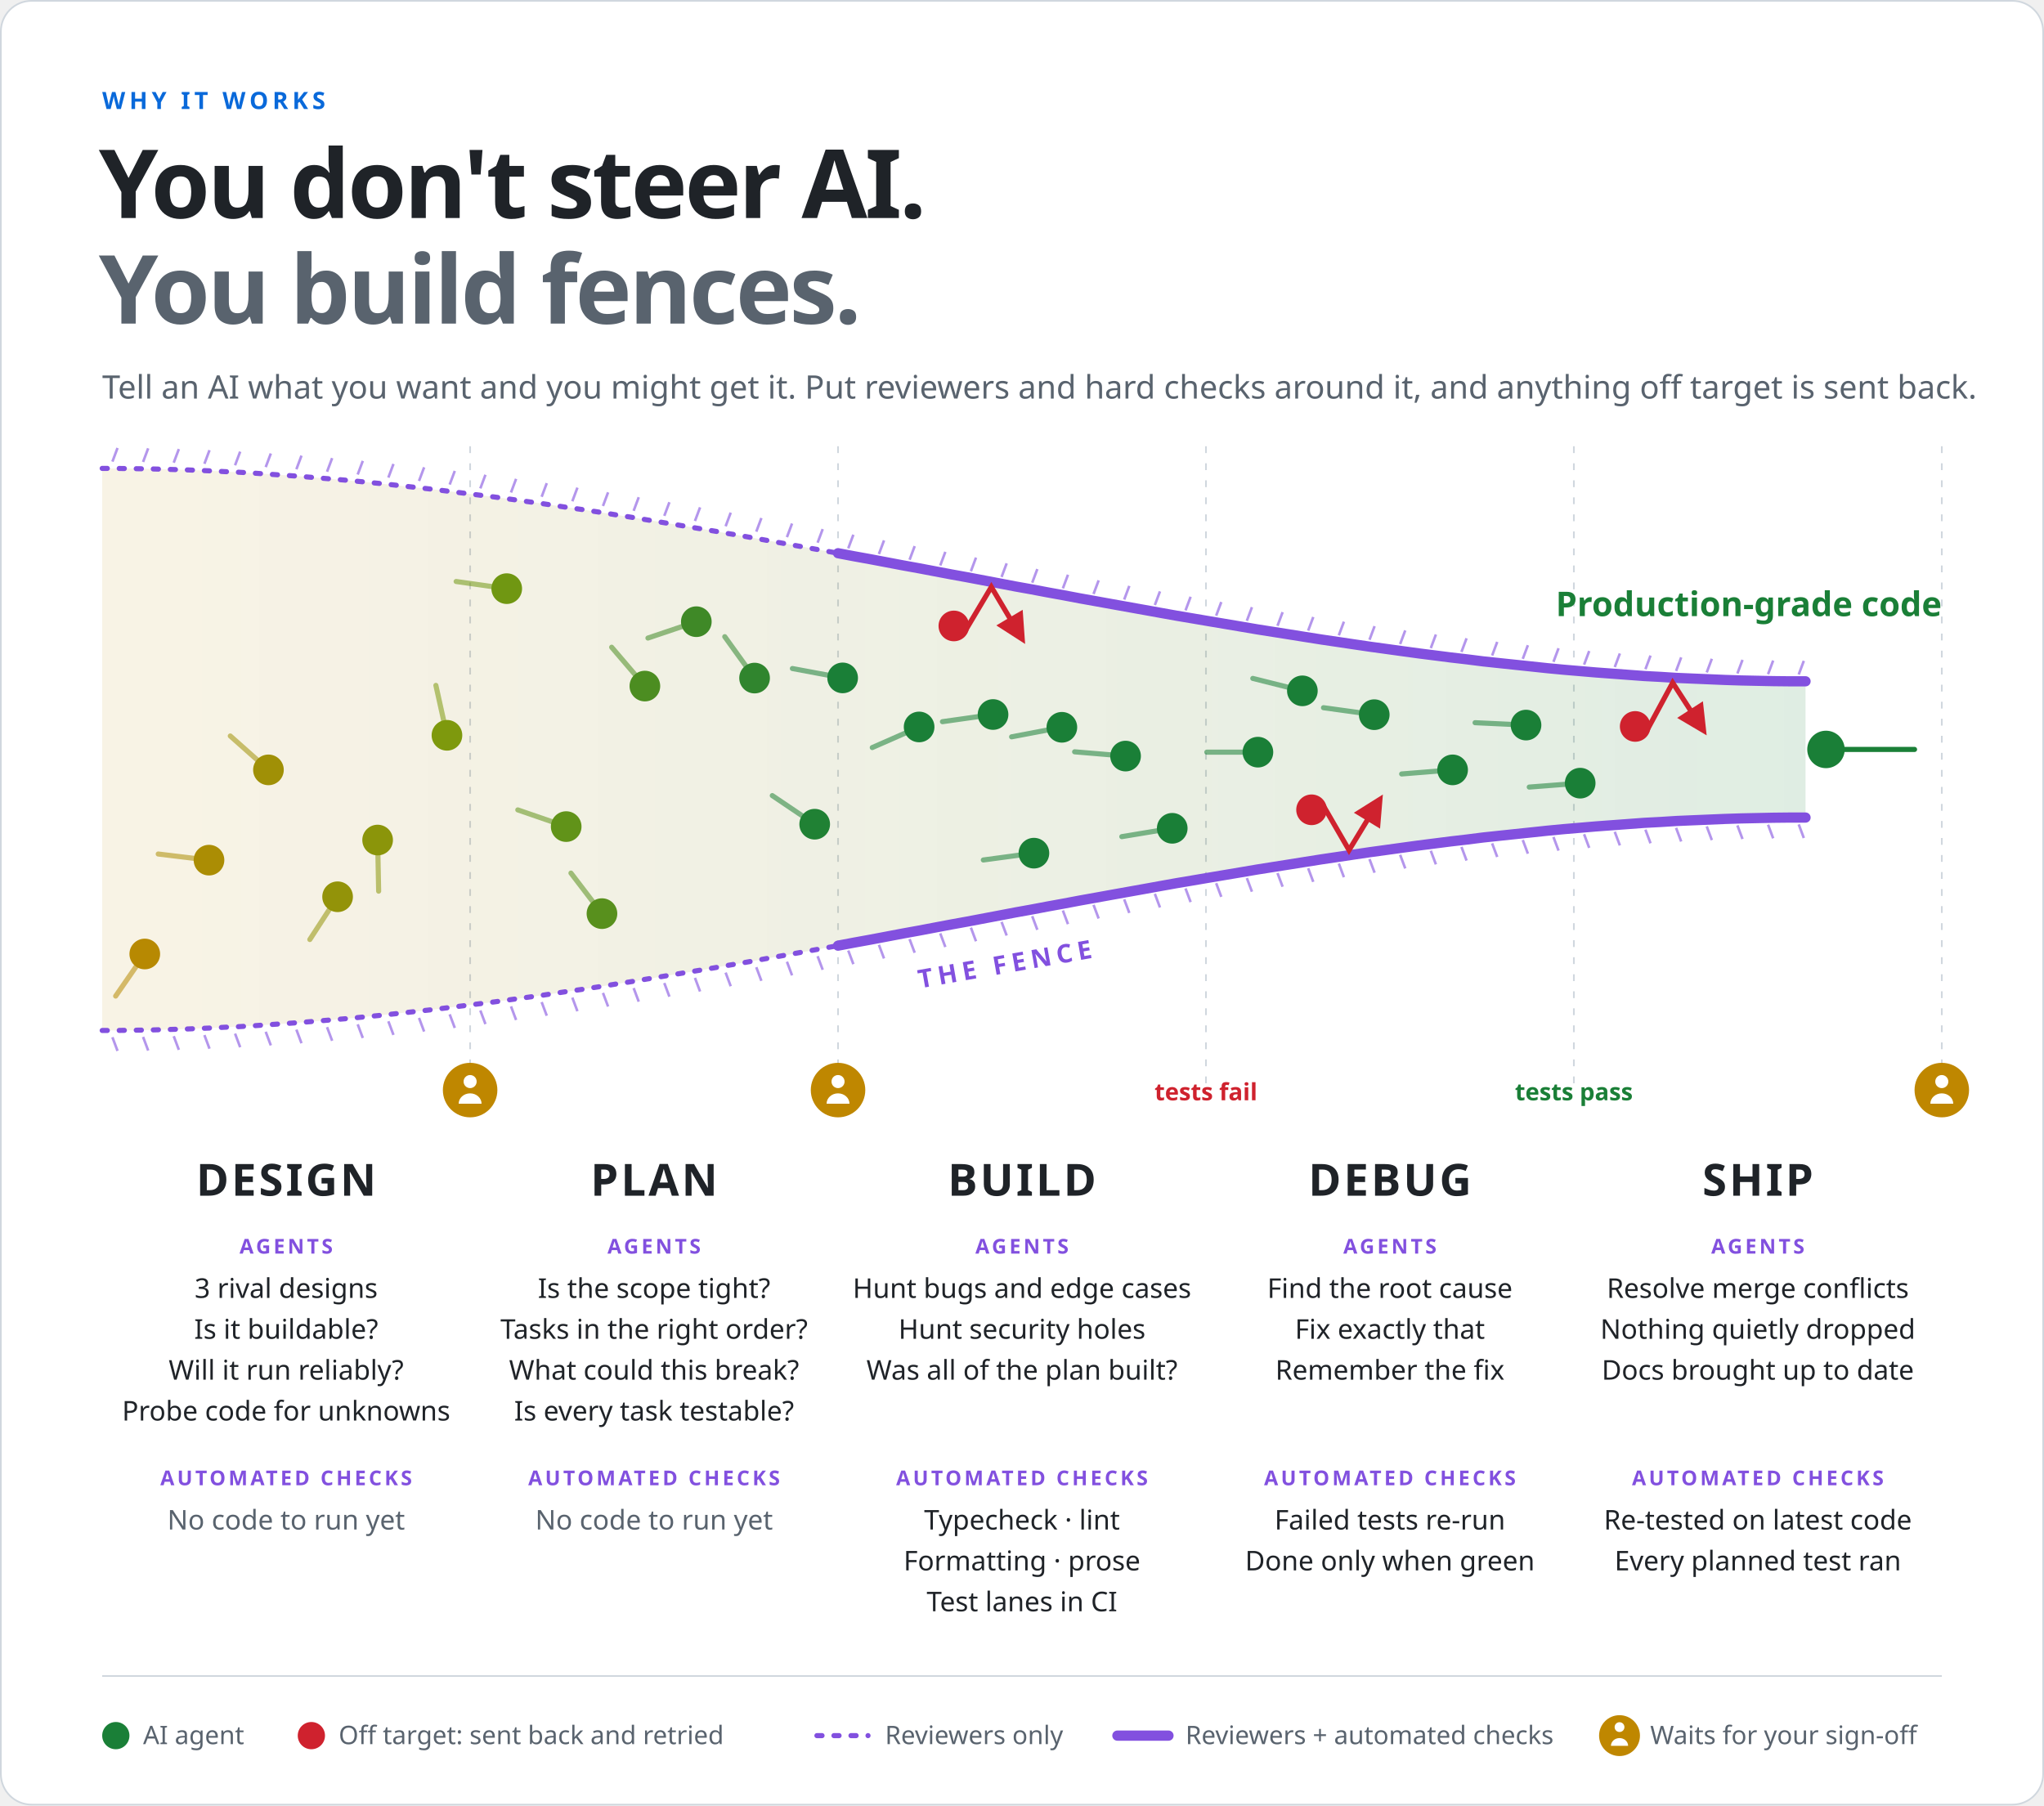
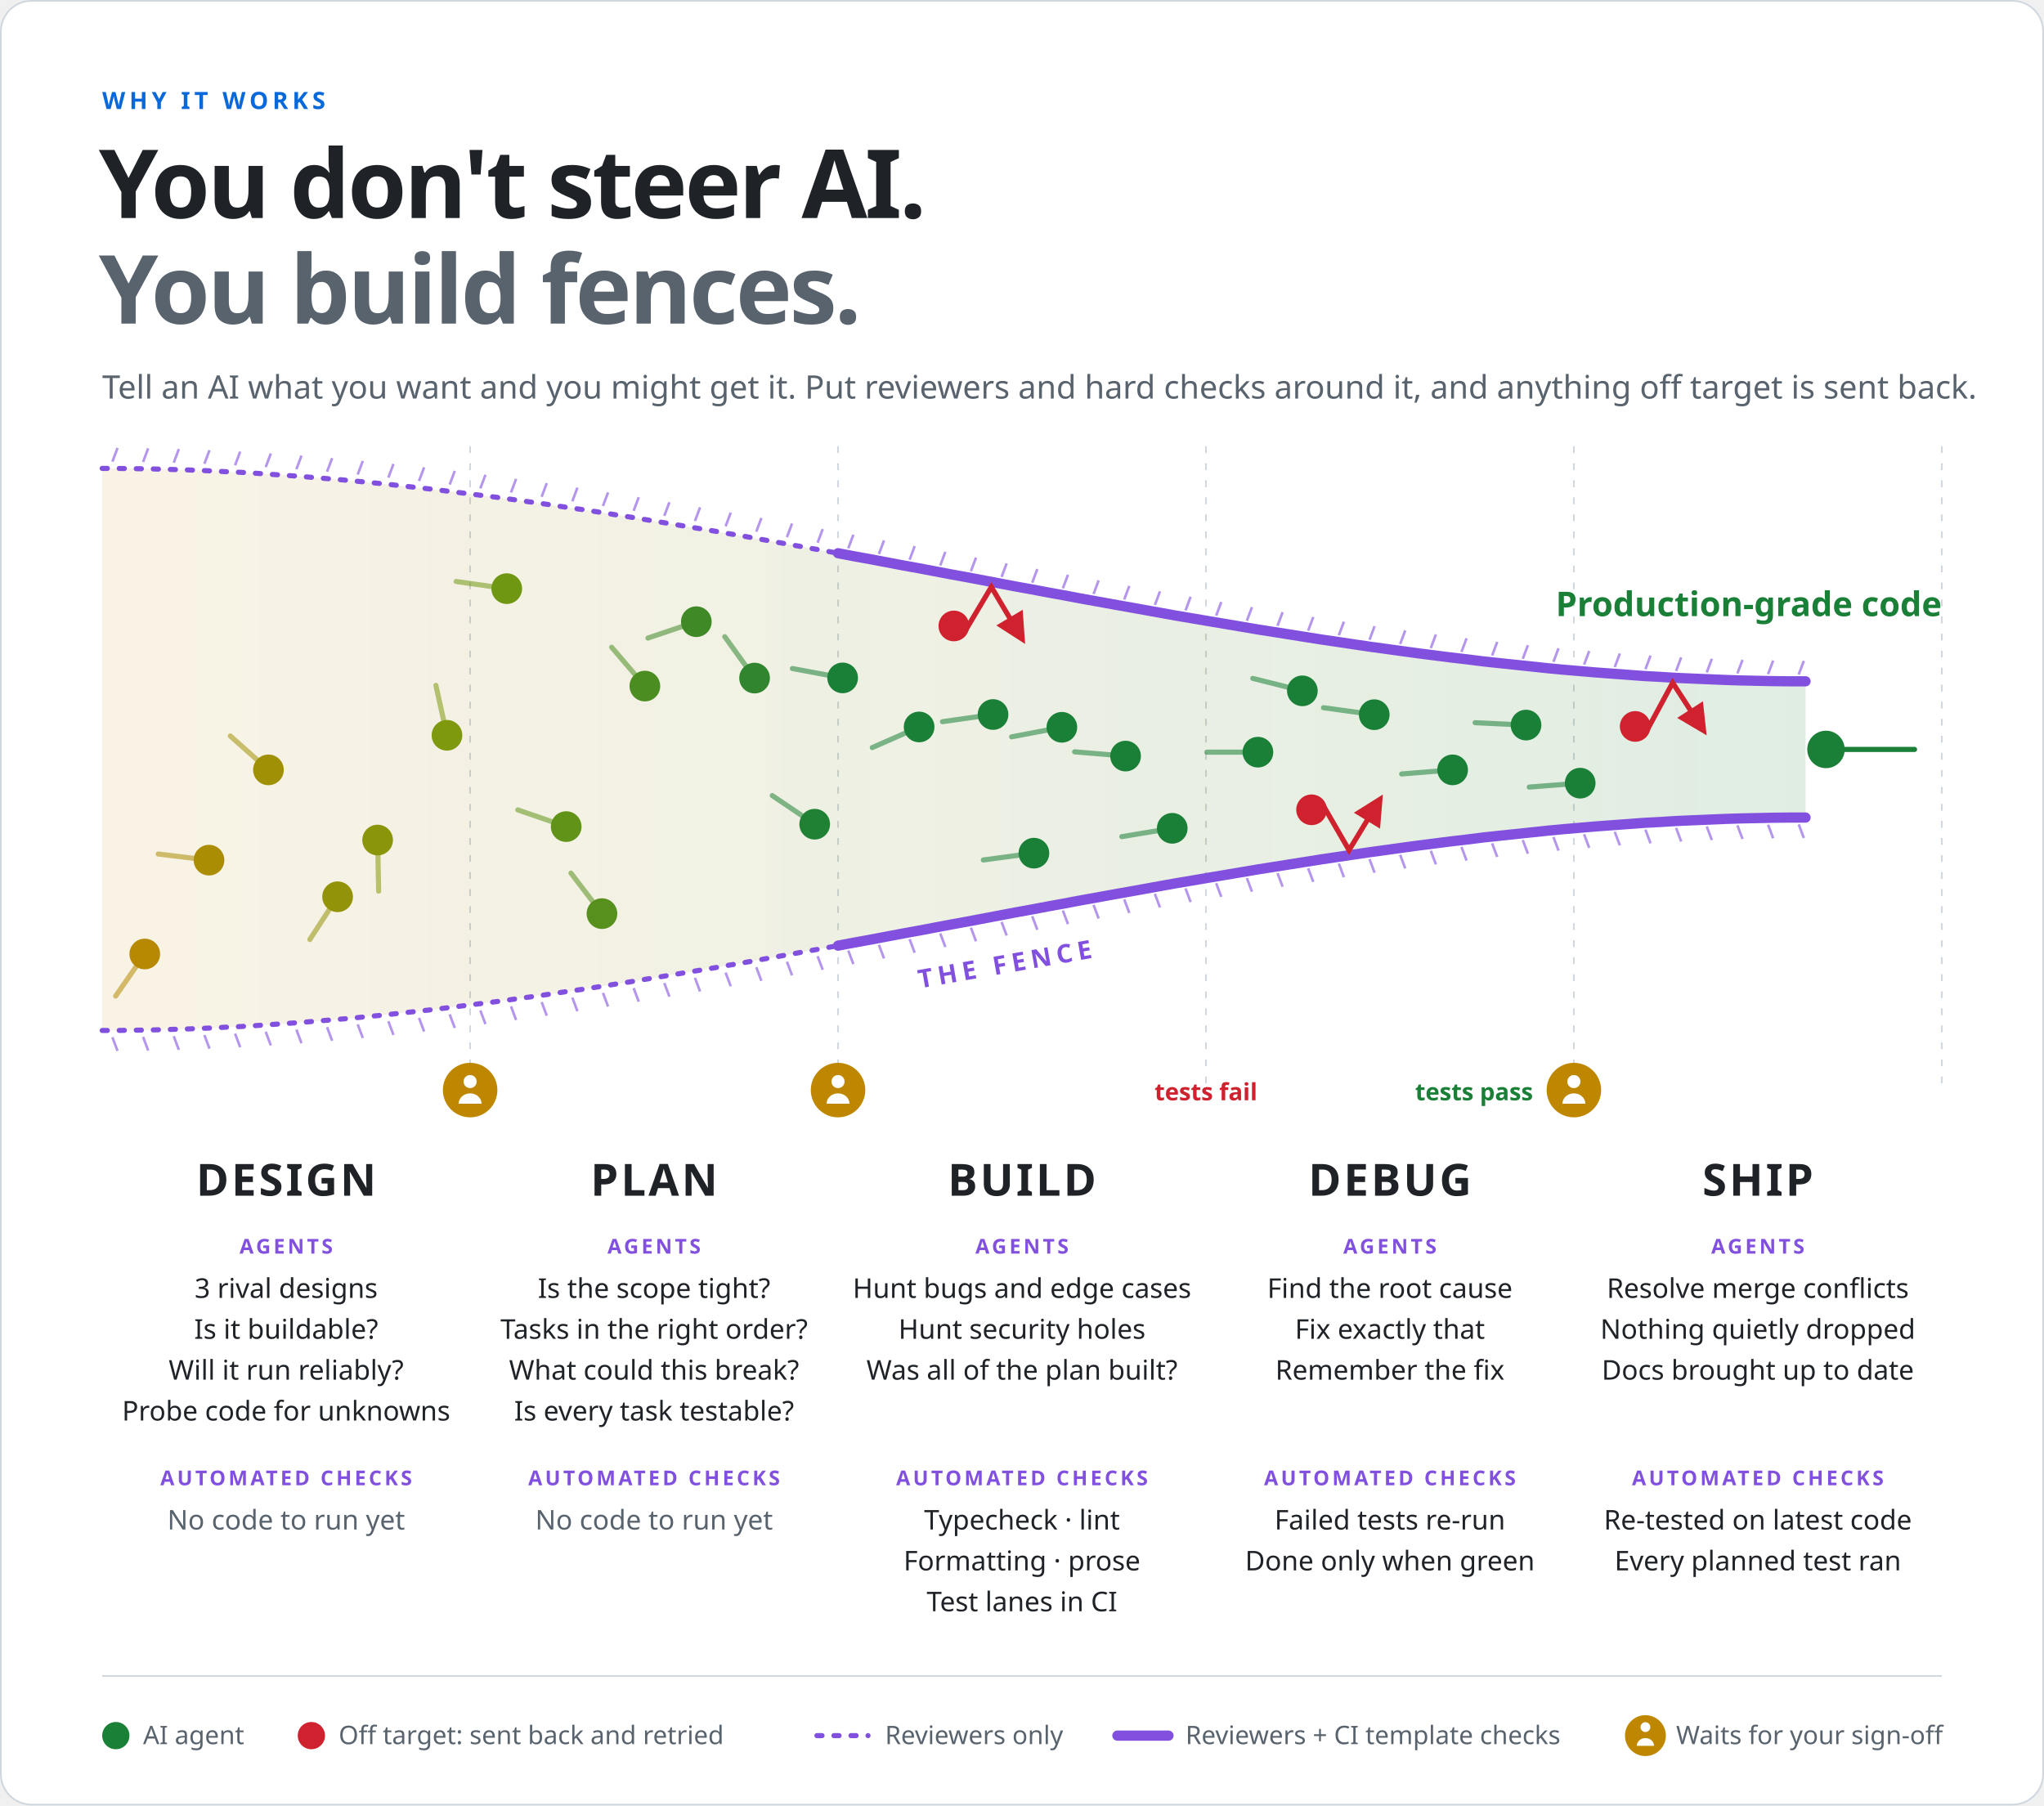
- <svg xmlns="http://www.w3.org/2000/svg" width="1200" height="1060" viewBox="0 0 1200 1060" role="img" aria-label="You don't steer AI, you build fences. AI agents start out scattered at design and are funnelled through plan, build, debug and ship into production-grade code. At design and plan, reviewer agents fence the work in; from build onwards, automated checks (typecheck, lint, formatting, prose, tests) join them. Work that goes off target is sent back and retried, a failed test goes to debug, which finds the root cause, fixes it and re-runs the tests until they pass, and bkit waits for your sign-off after design, after plan and before merge.">
+ <svg xmlns="http://www.w3.org/2000/svg" width="1200" height="1060" viewBox="0 0 1200 1060" role="img" aria-label="You don't steer AI, you build fences. AI agents start out scattered at design and are funnelled through plan, build, debug and ship into production-grade code. At design and plan, reviewer agents fence the work in; from build onwards, automated checks from the CI template (typecheck, lint, formatting, prose, tests) join them. Work that goes off target is sent back and retried, a failed test goes to debug, which finds the root cause, fixes it and re-runs the tests until they pass, and bkit waits for your sign-off after design, after plan and before merge.">
  <defs>
    <linearGradient id="fz" x1="0" x2="1" y1="0" y2="0">
      <stop offset="0" stop-color="#bf8700" stop-opacity="0.1" />
      <stop offset="1" stop-color="#1a7f37" stop-opacity="0.14" />
    </linearGradient>
    <marker id="fa" viewBox="0 0 10 10" refX="8" refY="5" markerWidth="6" markerHeight="6" orient="auto-start-reverse">
      <path d="M0,0 L10,5 L0,10 z" fill="#cf222e" />
    </marker>
  </defs>
  <rect x="0.5" y="0.5" width="1199" height="1059" rx="18" fill="#ffffff" stroke="#d0d7de" />
  <text x="60" y="64" font-family="-apple-system, BlinkMacSystemFont, 'Segoe UI', 'Noto Sans', Helvetica, Arial, sans-serif" font-size="14" font-weight="700" fill="#0969da" text-anchor="start" letter-spacing="2.4">WHY IT WORKS</text>
  <text x="58" y="128" font-family="-apple-system, BlinkMacSystemFont, 'Segoe UI', 'Noto Sans', Helvetica, Arial, sans-serif" font-size="56" font-weight="800" fill="#1f2328" text-anchor="start" letter-spacing="-1.5">You don't steer AI.</text>
  <text x="58" y="190" font-family="-apple-system, BlinkMacSystemFont, 'Segoe UI', 'Noto Sans', Helvetica, Arial, sans-serif" font-size="56" font-weight="800" fill="#59636e" text-anchor="start" letter-spacing="-1.5">You build fences.</text>
  <text x="60" y="234" font-family="-apple-system, BlinkMacSystemFont, 'Segoe UI', 'Noto Sans', Helvetica, Arial, sans-serif" font-size="19" font-weight="400" fill="#59636e" text-anchor="start">Tell an AI what you want and you might get it. Put reviewers and hard checks around it, and anything off target is sent back.</text>
  <line x1="276" y1="262" x2="276" y2="640" stroke="#d0d7de" stroke-dasharray="4 6" />
  <line x1="492" y1="262" x2="492" y2="640" stroke="#d0d7de" stroke-dasharray="4 6" />
  <line x1="708" y1="262" x2="708" y2="640" stroke="#d0d7de" stroke-dasharray="4 6" />
  <line x1="924" y1="262" x2="924" y2="640" stroke="#d0d7de" stroke-dasharray="4 6" />
  <line x1="1140" y1="262" x2="1140" y2="640" stroke="#d0d7de" stroke-dasharray="4 6" />
  <path d="M60.0,275.0 L76.7,275.1 L93.3,275.4 L110.0,275.9 L126.7,276.6 L143.3,277.5 L160.0,278.5 L176.7,279.7 L193.3,281.1 L210.0,282.6 L226.7,284.3 L243.3,286.1 L260.0,288.0 L276.7,290.1 L293.3,292.2 L310.0,294.5 L326.7,296.9 L343.3,299.4 L360.0,302.0 L376.7,304.7 L393.3,307.4 L410.0,310.2 L426.7,313.1 L443.3,316.0 L460.0,319.0 L476.7,322.0 L493.3,325.1 L510.0,328.2 L526.7,331.3 L543.3,334.4 L560.0,337.5 L576.7,340.6 L593.3,343.7 L610.0,346.8 L626.7,349.9 L643.3,353.0 L660.0,356.0 L676.7,359.0 L693.3,361.9 L710.0,364.8 L726.7,367.6 L743.3,370.3 L760.0,373.0 L776.7,375.6 L793.3,378.1 L810.0,380.5 L826.7,382.8 L843.3,384.9 L860.0,387.0 L876.7,388.9 L893.3,390.7 L910.0,392.4 L926.7,393.9 L943.3,395.3 L960.0,396.5 L976.7,397.5 L993.3,398.4 L1010.0,399.1 L1026.7,399.6 L1043.3,399.9 L1060.0,400.0 L1060,480 L1060.0,480.0 L1043.3,480.1 L1026.7,480.4 L1010.0,480.9 L993.3,481.6 L976.7,482.5 L960.0,483.5 L943.3,484.7 L926.7,486.1 L910.0,487.6 L893.3,489.3 L876.7,491.1 L860.0,493.0 L843.3,495.1 L826.7,497.2 L810.0,499.5 L793.3,501.9 L776.7,504.4 L760.0,507.0 L743.3,509.7 L726.7,512.4 L710.0,515.2 L693.3,518.1 L676.7,521.0 L660.0,524.0 L643.3,527.0 L626.7,530.1 L610.0,533.2 L593.3,536.3 L576.7,539.4 L560.0,542.5 L543.3,545.6 L526.7,548.7 L510.0,551.8 L493.3,554.9 L476.7,558.0 L460.0,561.0 L443.3,564.0 L426.7,566.9 L410.0,569.8 L393.3,572.6 L376.7,575.3 L360.0,578.0 L343.3,580.6 L326.7,583.1 L310.0,585.5 L293.3,587.8 L276.7,589.9 L260.0,592.0 L243.3,593.9 L226.7,595.7 L210.0,597.4 L193.3,598.9 L176.7,600.3 L160.0,601.5 L143.3,602.5 L126.7,603.4 L110.0,604.1 L93.3,604.6 L76.7,604.9 L60.0,605.0 Z" fill="url(#fz)" />
  <path d="M60.0,275.0 L67.2,275.0 L74.4,275.1 L81.6,275.2 L88.8,275.3 L96.0,275.5 L103.2,275.7 L110.4,275.9 L117.6,276.2 L124.8,276.5 L132.0,276.9 L139.2,277.2 L146.4,277.6 L153.6,278.1 L160.8,278.6 L168.0,279.1 L175.2,279.6 L182.4,280.2 L189.6,280.8 L196.8,281.4 L204.0,282.0 L211.2,282.7 L218.4,283.4 L225.6,284.1 L232.8,284.9 L240.0,285.7 L247.2,286.5 L254.4,287.3 L261.6,288.2 L268.8,289.1 L276.0,290.0 L283.2,290.9 L290.4,291.8 L297.6,292.8 L304.8,293.8 L312.0,294.8 L319.2,295.8 L326.4,296.9 L333.6,298.0 L340.8,299.0 L348.0,300.1 L355.2,301.2 L362.4,302.4 L369.6,303.5 L376.8,304.7 L384.0,305.9 L391.2,307.1 L398.4,308.3 L405.6,309.5 L412.8,310.7 L420.0,311.9 L427.2,313.2 L434.4,314.4 L441.6,315.7 L448.8,317.0 L456.0,318.3 L463.2,319.6 L470.4,320.9 L477.6,322.2 L484.8,323.5 L492.0,324.8" fill="none" stroke="#8250df" stroke-width="3" stroke-dasharray="3 7" stroke-linecap="round" />
  <path d="M492.0,324.8 L501.5,326.6 L510.9,328.3 L520.4,330.1 L529.9,331.9 L539.3,333.6 L548.8,335.4 L558.3,337.2 L567.7,338.9 L577.2,340.7 L586.7,342.5 L596.1,344.3 L605.6,346.0 L615.1,347.8 L624.5,349.5 L634.0,351.3 L643.5,353.0 L652.9,354.7 L662.4,356.4 L671.9,358.1 L681.3,359.8 L690.8,361.5 L700.3,363.1 L709.7,364.7 L719.2,366.3 L728.7,367.9 L738.1,369.5 L747.6,371.0 L757.1,372.5 L766.5,374.0 L776.0,375.5 L785.5,376.9 L794.9,378.3 L804.4,379.7 L813.9,381.0 L823.3,382.3 L832.8,383.6 L842.3,384.8 L851.7,386.0 L861.2,387.1 L870.7,388.3 L880.1,389.3 L889.6,390.3 L899.1,391.3 L908.5,392.3 L918.0,393.2 L927.5,394.0 L936.9,394.8 L946.4,395.5 L955.9,396.2 L965.3,396.9 L974.8,397.4 L984.3,398.0 L993.7,398.4 L1003.2,398.8 L1012.7,399.2 L1022.1,399.5 L1031.6,399.7 L1041.1,399.9 L1050.5,400.0 L1060.0,400.0" fill="none" stroke="#8250df" stroke-width="6" stroke-linecap="round" />
  <line x1="66" y1="271.013" x2="69" y2="263.013" stroke="#8250df" stroke-width="1.5" opacity="0.6" />
  <line x1="84" y1="271.213" x2="87" y2="263.213" stroke="#8250df" stroke-width="1.5" opacity="0.6" />
  <line x1="102" y1="271.643" x2="105" y2="263.643" stroke="#8250df" stroke-width="1.5" opacity="0.6" />
  <line x1="120" y1="272.296" x2="123" y2="264.296" stroke="#8250df" stroke-width="1.5" opacity="0.6" />
  <line x1="138" y1="273.163" x2="141" y2="265.163" stroke="#8250df" stroke-width="1.5" opacity="0.6" />
  <line x1="156" y1="274.235" x2="159" y2="266.235" stroke="#8250df" stroke-width="1.5" opacity="0.6" />
  <line x1="174" y1="275.503" x2="177" y2="267.503" stroke="#8250df" stroke-width="1.5" opacity="0.6" />
  <line x1="192" y1="276.959" x2="195" y2="268.959" stroke="#8250df" stroke-width="1.5" opacity="0.6" />
  <line x1="210" y1="278.594" x2="213" y2="270.594" stroke="#8250df" stroke-width="1.5" opacity="0.6" />
  <line x1="228" y1="280.399" x2="231" y2="272.399" stroke="#8250df" stroke-width="1.5" opacity="0.6" />
  <line x1="246" y1="282.365" x2="249" y2="274.365" stroke="#8250df" stroke-width="1.5" opacity="0.6" />
  <line x1="264" y1="284.484" x2="267" y2="276.484" stroke="#8250df" stroke-width="1.5" opacity="0.6" />
  <line x1="282" y1="286.746" x2="285" y2="278.746" stroke="#8250df" stroke-width="1.5" opacity="0.6" />
  <line x1="300" y1="289.144" x2="303" y2="281.144" stroke="#8250df" stroke-width="1.5" opacity="0.6" />
  <line x1="318" y1="291.668" x2="321" y2="283.668" stroke="#8250df" stroke-width="1.5" opacity="0.6" />
  <line x1="336" y1="294.31" x2="339" y2="286.31" stroke="#8250df" stroke-width="1.5" opacity="0.6" />
  <line x1="354" y1="297.06" x2="357" y2="289.06" stroke="#8250df" stroke-width="1.5" opacity="0.6" />
  <line x1="372" y1="299.911" x2="375" y2="291.911" stroke="#8250df" stroke-width="1.5" opacity="0.6" />
  <line x1="390" y1="302.853" x2="393" y2="294.853" stroke="#8250df" stroke-width="1.5" opacity="0.6" />
  <line x1="408" y1="305.878" x2="411" y2="297.878" stroke="#8250df" stroke-width="1.5" opacity="0.6" />
  <line x1="426" y1="308.977" x2="429" y2="300.977" stroke="#8250df" stroke-width="1.5" opacity="0.6" />
  <line x1="444" y1="312.14" x2="447" y2="304.14" stroke="#8250df" stroke-width="1.5" opacity="0.6" />
  <line x1="462" y1="315.36" x2="465" y2="307.36" stroke="#8250df" stroke-width="1.5" opacity="0.6" />
  <line x1="480" y1="318.628" x2="483" y2="310.628" stroke="#8250df" stroke-width="1.5" opacity="0.6" />
  <line x1="498" y1="321.935" x2="501" y2="313.935" stroke="#8250df" stroke-width="1.5" opacity="0.6" />
  <line x1="516" y1="325.271" x2="519" y2="317.271" stroke="#8250df" stroke-width="1.5" opacity="0.6" />
  <line x1="534" y1="328.629" x2="537" y2="320.629" stroke="#8250df" stroke-width="1.5" opacity="0.6" />
  <line x1="552" y1="332" x2="555" y2="324" stroke="#8250df" stroke-width="1.5" opacity="0.6" />
  <line x1="570" y1="335.375" x2="573" y2="327.375" stroke="#8250df" stroke-width="1.5" opacity="0.6" />
  <line x1="588" y1="338.745" x2="591" y2="330.745" stroke="#8250df" stroke-width="1.5" opacity="0.6" />
  <line x1="606" y1="342.101" x2="609" y2="334.101" stroke="#8250df" stroke-width="1.5" opacity="0.6" />
  <line x1="624" y1="345.434" x2="627" y2="337.434" stroke="#8250df" stroke-width="1.5" opacity="0.6" />
  <line x1="642" y1="348.737" x2="645" y2="340.737" stroke="#8250df" stroke-width="1.5" opacity="0.6" />
  <line x1="660" y1="352" x2="663" y2="344" stroke="#8250df" stroke-width="1.5" opacity="0.6" />
  <line x1="678" y1="355.214" x2="681" y2="347.214" stroke="#8250df" stroke-width="1.5" opacity="0.6" />
  <line x1="696" y1="358.371" x2="699" y2="350.371" stroke="#8250df" stroke-width="1.5" opacity="0.6" />
  <line x1="714" y1="361.462" x2="717" y2="353.462" stroke="#8250df" stroke-width="1.5" opacity="0.6" />
  <line x1="732" y1="364.478" x2="735" y2="356.478" stroke="#8250df" stroke-width="1.5" opacity="0.6" />
  <line x1="750" y1="367.41" x2="753" y2="359.41" stroke="#8250df" stroke-width="1.5" opacity="0.6" />
  <line x1="768" y1="370.25" x2="771" y2="362.25" stroke="#8250df" stroke-width="1.5" opacity="0.6" />
  <line x1="786" y1="372.989" x2="789" y2="364.989" stroke="#8250df" stroke-width="1.5" opacity="0.6" />
  <line x1="804" y1="375.618" x2="807" y2="367.618" stroke="#8250df" stroke-width="1.5" opacity="0.6" />
  <line x1="822" y1="378.129" x2="825" y2="370.129" stroke="#8250df" stroke-width="1.5" opacity="0.6" />
  <line x1="840" y1="380.512" x2="843" y2="372.512" stroke="#8250df" stroke-width="1.5" opacity="0.6" />
  <line x1="858" y1="382.759" x2="861" y2="374.759" stroke="#8250df" stroke-width="1.5" opacity="0.6" />
  <line x1="876" y1="384.861" x2="879" y2="376.861" stroke="#8250df" stroke-width="1.5" opacity="0.6" />
  <line x1="894" y1="386.81" x2="897" y2="378.81" stroke="#8250df" stroke-width="1.5" opacity="0.6" />
  <line x1="912" y1="388.596" x2="915" y2="380.596" stroke="#8250df" stroke-width="1.5" opacity="0.6" />
  <line x1="930" y1="390.212" x2="933" y2="382.212" stroke="#8250df" stroke-width="1.5" opacity="0.6" />
  <line x1="948" y1="391.647" x2="951" y2="383.647" stroke="#8250df" stroke-width="1.5" opacity="0.6" />
  <line x1="966" y1="392.894" x2="969" y2="384.894" stroke="#8250df" stroke-width="1.5" opacity="0.6" />
  <line x1="984" y1="393.944" x2="987" y2="385.944" stroke="#8250df" stroke-width="1.5" opacity="0.6" />
  <line x1="1002" y1="394.787" x2="1005" y2="386.787" stroke="#8250df" stroke-width="1.5" opacity="0.6" />
  <line x1="1020" y1="395.416" x2="1023" y2="387.416" stroke="#8250df" stroke-width="1.5" opacity="0.6" />
  <line x1="1038" y1="395.821" x2="1041" y2="387.821" stroke="#8250df" stroke-width="1.5" opacity="0.6" />
  <line x1="1056" y1="395.994" x2="1059" y2="387.994" stroke="#8250df" stroke-width="1.5" opacity="0.6" />
  <path d="M60.0,605.0 L67.2,605.0 L74.4,604.9 L81.6,604.8 L88.8,604.7 L96.0,604.5 L103.2,604.3 L110.4,604.1 L117.6,603.8 L124.8,603.5 L132.0,603.1 L139.2,602.8 L146.4,602.4 L153.6,601.9 L160.8,601.4 L168.0,600.9 L175.2,600.4 L182.4,599.8 L189.6,599.2 L196.8,598.6 L204.0,598.0 L211.2,597.3 L218.4,596.6 L225.6,595.9 L232.8,595.1 L240.0,594.3 L247.2,593.5 L254.4,592.7 L261.6,591.8 L268.8,590.9 L276.0,590.0 L283.2,589.1 L290.4,588.2 L297.6,587.2 L304.8,586.2 L312.0,585.2 L319.2,584.2 L326.4,583.1 L333.6,582.0 L340.8,581.0 L348.0,579.9 L355.2,578.8 L362.4,577.6 L369.6,576.5 L376.8,575.3 L384.0,574.1 L391.2,572.9 L398.4,571.7 L405.6,570.5 L412.8,569.3 L420.0,568.1 L427.2,566.8 L434.4,565.6 L441.6,564.3 L448.8,563.0 L456.0,561.7 L463.2,560.4 L470.4,559.1 L477.6,557.8 L484.8,556.5 L492.0,555.2" fill="none" stroke="#8250df" stroke-width="3" stroke-dasharray="3 7" stroke-linecap="round" />
  <path d="M492.0,555.2 L501.5,553.4 L510.9,551.7 L520.4,549.9 L529.9,548.1 L539.3,546.4 L548.8,544.6 L558.3,542.8 L567.7,541.1 L577.2,539.3 L586.7,537.5 L596.1,535.7 L605.6,534.0 L615.1,532.2 L624.5,530.5 L634.0,528.7 L643.5,527.0 L652.9,525.3 L662.4,523.6 L671.9,521.9 L681.3,520.2 L690.8,518.5 L700.3,516.9 L709.7,515.3 L719.2,513.7 L728.7,512.1 L738.1,510.5 L747.6,509.0 L757.1,507.5 L766.5,506.0 L776.0,504.5 L785.5,503.1 L794.9,501.7 L804.4,500.3 L813.9,499.0 L823.3,497.7 L832.8,496.4 L842.3,495.2 L851.7,494.0 L861.2,492.9 L870.7,491.7 L880.1,490.7 L889.6,489.7 L899.1,488.7 L908.5,487.7 L918.0,486.8 L927.5,486.0 L936.9,485.2 L946.4,484.5 L955.9,483.8 L965.3,483.1 L974.8,482.6 L984.3,482.0 L993.7,481.6 L1003.2,481.2 L1012.7,480.8 L1022.1,480.5 L1031.6,480.3 L1041.1,480.1 L1050.5,480.0 L1060.0,480.0" fill="none" stroke="#8250df" stroke-width="6" stroke-linecap="round" />
  <line x1="66" y1="608.987" x2="69" y2="616.987" stroke="#8250df" stroke-width="1.5" opacity="0.6" />
  <line x1="84" y1="608.787" x2="87" y2="616.787" stroke="#8250df" stroke-width="1.5" opacity="0.6" />
  <line x1="102" y1="608.357" x2="105" y2="616.357" stroke="#8250df" stroke-width="1.5" opacity="0.6" />
  <line x1="120" y1="607.704" x2="123" y2="615.704" stroke="#8250df" stroke-width="1.5" opacity="0.6" />
  <line x1="138" y1="606.837" x2="141" y2="614.837" stroke="#8250df" stroke-width="1.5" opacity="0.6" />
  <line x1="156" y1="605.765" x2="159" y2="613.765" stroke="#8250df" stroke-width="1.5" opacity="0.6" />
  <line x1="174" y1="604.497" x2="177" y2="612.497" stroke="#8250df" stroke-width="1.5" opacity="0.6" />
  <line x1="192" y1="603.041" x2="195" y2="611.041" stroke="#8250df" stroke-width="1.5" opacity="0.6" />
  <line x1="210" y1="601.406" x2="213" y2="609.406" stroke="#8250df" stroke-width="1.5" opacity="0.6" />
  <line x1="228" y1="599.601" x2="231" y2="607.601" stroke="#8250df" stroke-width="1.5" opacity="0.6" />
  <line x1="246" y1="597.635" x2="249" y2="605.635" stroke="#8250df" stroke-width="1.5" opacity="0.6" />
  <line x1="264" y1="595.516" x2="267" y2="603.516" stroke="#8250df" stroke-width="1.5" opacity="0.6" />
  <line x1="282" y1="593.254" x2="285" y2="601.254" stroke="#8250df" stroke-width="1.5" opacity="0.6" />
  <line x1="300" y1="590.856" x2="303" y2="598.856" stroke="#8250df" stroke-width="1.5" opacity="0.6" />
  <line x1="318" y1="588.332" x2="321" y2="596.332" stroke="#8250df" stroke-width="1.5" opacity="0.6" />
  <line x1="336" y1="585.69" x2="339" y2="593.69" stroke="#8250df" stroke-width="1.5" opacity="0.6" />
  <line x1="354" y1="582.94" x2="357" y2="590.94" stroke="#8250df" stroke-width="1.5" opacity="0.6" />
  <line x1="372" y1="580.089" x2="375" y2="588.089" stroke="#8250df" stroke-width="1.5" opacity="0.6" />
  <line x1="390" y1="577.147" x2="393" y2="585.147" stroke="#8250df" stroke-width="1.5" opacity="0.6" />
  <line x1="408" y1="574.122" x2="411" y2="582.122" stroke="#8250df" stroke-width="1.5" opacity="0.6" />
  <line x1="426" y1="571.023" x2="429" y2="579.023" stroke="#8250df" stroke-width="1.5" opacity="0.6" />
  <line x1="444" y1="567.86" x2="447" y2="575.86" stroke="#8250df" stroke-width="1.5" opacity="0.6" />
  <line x1="462" y1="564.64" x2="465" y2="572.64" stroke="#8250df" stroke-width="1.5" opacity="0.6" />
  <line x1="480" y1="561.372" x2="483" y2="569.372" stroke="#8250df" stroke-width="1.5" opacity="0.6" />
  <line x1="498" y1="558.065" x2="501" y2="566.065" stroke="#8250df" stroke-width="1.5" opacity="0.6" />
  <line x1="516" y1="554.729" x2="519" y2="562.729" stroke="#8250df" stroke-width="1.5" opacity="0.6" />
  <line x1="534" y1="551.371" x2="537" y2="559.371" stroke="#8250df" stroke-width="1.5" opacity="0.6" />
  <line x1="552" y1="548" x2="555" y2="556" stroke="#8250df" stroke-width="1.5" opacity="0.6" />
  <line x1="570" y1="544.625" x2="573" y2="552.625" stroke="#8250df" stroke-width="1.5" opacity="0.6" />
  <line x1="588" y1="541.255" x2="591" y2="549.255" stroke="#8250df" stroke-width="1.5" opacity="0.6" />
  <line x1="606" y1="537.899" x2="609" y2="545.899" stroke="#8250df" stroke-width="1.5" opacity="0.6" />
  <line x1="624" y1="534.566" x2="627" y2="542.566" stroke="#8250df" stroke-width="1.5" opacity="0.6" />
  <line x1="642" y1="531.263" x2="645" y2="539.263" stroke="#8250df" stroke-width="1.5" opacity="0.6" />
  <line x1="660" y1="528" x2="663" y2="536" stroke="#8250df" stroke-width="1.5" opacity="0.6" />
  <line x1="678" y1="524.786" x2="681" y2="532.786" stroke="#8250df" stroke-width="1.5" opacity="0.6" />
  <line x1="696" y1="521.629" x2="699" y2="529.629" stroke="#8250df" stroke-width="1.5" opacity="0.6" />
  <line x1="714" y1="518.538" x2="717" y2="526.538" stroke="#8250df" stroke-width="1.5" opacity="0.6" />
  <line x1="732" y1="515.522" x2="735" y2="523.522" stroke="#8250df" stroke-width="1.5" opacity="0.6" />
  <line x1="750" y1="512.59" x2="753" y2="520.59" stroke="#8250df" stroke-width="1.5" opacity="0.6" />
  <line x1="768" y1="509.75" x2="771" y2="517.75" stroke="#8250df" stroke-width="1.5" opacity="0.6" />
  <line x1="786" y1="507.011" x2="789" y2="515.011" stroke="#8250df" stroke-width="1.5" opacity="0.6" />
  <line x1="804" y1="504.382" x2="807" y2="512.382" stroke="#8250df" stroke-width="1.5" opacity="0.6" />
  <line x1="822" y1="501.871" x2="825" y2="509.871" stroke="#8250df" stroke-width="1.5" opacity="0.6" />
  <line x1="840" y1="499.488" x2="843" y2="507.488" stroke="#8250df" stroke-width="1.5" opacity="0.6" />
  <line x1="858" y1="497.241" x2="861" y2="505.241" stroke="#8250df" stroke-width="1.5" opacity="0.6" />
  <line x1="876" y1="495.139" x2="879" y2="503.139" stroke="#8250df" stroke-width="1.5" opacity="0.6" />
  <line x1="894" y1="493.19" x2="897" y2="501.19" stroke="#8250df" stroke-width="1.5" opacity="0.6" />
  <line x1="912" y1="491.404" x2="915" y2="499.404" stroke="#8250df" stroke-width="1.5" opacity="0.6" />
  <line x1="930" y1="489.788" x2="933" y2="497.788" stroke="#8250df" stroke-width="1.5" opacity="0.6" />
  <line x1="948" y1="488.353" x2="951" y2="496.353" stroke="#8250df" stroke-width="1.5" opacity="0.6" />
  <line x1="966" y1="487.106" x2="969" y2="495.106" stroke="#8250df" stroke-width="1.5" opacity="0.6" />
  <line x1="984" y1="486.056" x2="987" y2="494.056" stroke="#8250df" stroke-width="1.5" opacity="0.6" />
  <line x1="1002" y1="485.213" x2="1005" y2="493.213" stroke="#8250df" stroke-width="1.5" opacity="0.6" />
  <line x1="1020" y1="484.584" x2="1023" y2="492.584" stroke="#8250df" stroke-width="1.5" opacity="0.6" />
  <line x1="1038" y1="484.179" x2="1041" y2="492.179" stroke="#8250df" stroke-width="1.5" opacity="0.6" />
  <line x1="1056" y1="484.006" x2="1059" y2="492.006" stroke="#8250df" stroke-width="1.5" opacity="0.6" />
  <text transform="translate(540 580.248) rotate(-10)" x="0" y="0" font-family="-apple-system, BlinkMacSystemFont, 'Segoe UI', 'Noto Sans', Helvetica, Arial, sans-serif" font-size="15" font-weight="800" fill="#8250df" text-anchor="start" letter-spacing="3">THE FENCE</text>
  <line x1="67.9" y1="584.8" x2="85.0" y2="560.1" stroke="#b78902" stroke-width="3" stroke-linecap="round" opacity="0.55" />
  <circle cx="85.0" cy="560.1" r="9" fill="#b78902" />
  <line x1="92.9" y1="501.4" x2="122.7" y2="505.0" stroke="#ab8d04" stroke-width="3" stroke-linecap="round" opacity="0.55" />
  <circle cx="122.7" cy="505.0" r="9" fill="#ab8d04" />
  <line x1="135.2" y1="432.1" x2="157.6" y2="452.0" stroke="#a09006" stroke-width="3" stroke-linecap="round" opacity="0.55" />
  <circle cx="157.6" cy="452.0" r="9" fill="#a09006" />
  <line x1="181.9" y1="551.6" x2="198.2" y2="526.5" stroke="#939309" stroke-width="3" stroke-linecap="round" opacity="0.55" />
  <circle cx="198.2" cy="526.5" r="9" fill="#939309" />
  <line x1="222.3" y1="523.2" x2="221.7" y2="493.2" stroke="#8b950a" stroke-width="3" stroke-linecap="round" opacity="0.55" />
  <circle cx="221.7" cy="493.2" r="9" fill="#8b950a" />
  <line x1="255.9" y1="402.4" x2="262.4" y2="431.7" stroke="#7e990d" stroke-width="3" stroke-linecap="round" opacity="0.55" />
  <circle cx="262.4" cy="431.7" r="9" fill="#7e990d" />
  <line x1="267.8" y1="341.4" x2="297.5" y2="345.6" stroke="#709712" stroke-width="3" stroke-linecap="round" opacity="0.55" />
  <circle cx="297.5" cy="345.6" r="9" fill="#709712" />
  <line x1="304.0" y1="475.5" x2="332.4" y2="485.3" stroke="#619319" stroke-width="3" stroke-linecap="round" opacity="0.55" />
  <circle cx="332.4" cy="485.3" r="9" fill="#619319" />
  <line x1="335.2" y1="512.6" x2="353.4" y2="536.4" stroke="#58901d" stroke-width="3" stroke-linecap="round" opacity="0.55" />
  <circle cx="353.4" cy="536.4" r="9" fill="#58901d" />
  <line x1="359.1" y1="380.0" x2="378.6" y2="402.8" stroke="#4c8d21" stroke-width="3" stroke-linecap="round" opacity="0.55" />
  <circle cx="378.6" cy="402.8" r="9" fill="#4c8d21" />
  <line x1="380.4" y1="374.6" x2="408.8" y2="365.0" stroke="#3f8927" stroke-width="3" stroke-linecap="round" opacity="0.55" />
  <circle cx="408.8" cy="365.0" r="9" fill="#3f8927" />
  <line x1="425.5" y1="373.8" x2="443.0" y2="398.1" stroke="#30852e" stroke-width="3" stroke-linecap="round" opacity="0.55" />
  <circle cx="443.0" cy="398.1" r="9" fill="#30852e" />
  <line x1="453.4" y1="467.1" x2="478.3" y2="483.9" stroke="#208134" stroke-width="3" stroke-linecap="round" opacity="0.55" />
  <circle cx="478.3" cy="483.9" r="9" fill="#208134" />
  <line x1="465.2" y1="392.5" x2="494.7" y2="398.0" stroke="#1a7f37" stroke-width="3" stroke-linecap="round" opacity="0.55" />
  <circle cx="494.7" cy="398.0" r="9" fill="#1a7f37" />
  <line x1="512.1" y1="438.9" x2="539.6" y2="426.8" stroke="#1a7f37" stroke-width="3" stroke-linecap="round" opacity="0.55" />
  <circle cx="539.6" cy="426.8" r="9" fill="#1a7f37" />
  <line x1="553.3" y1="423.7" x2="583.0" y2="419.5" stroke="#1a7f37" stroke-width="3" stroke-linecap="round" opacity="0.55" />
  <circle cx="583.0" cy="419.5" r="9" fill="#1a7f37" />
  <line x1="577.3" y1="504.9" x2="607.0" y2="500.9" stroke="#1a7f37" stroke-width="3" stroke-linecap="round" opacity="0.55" />
  <circle cx="607.0" cy="500.9" r="9" fill="#1a7f37" />
  <line x1="593.9" y1="432.6" x2="623.4" y2="427.0" stroke="#1a7f37" stroke-width="3" stroke-linecap="round" opacity="0.55" />
  <circle cx="623.4" cy="427.0" r="9" fill="#1a7f37" />
  <line x1="630.9" y1="441.4" x2="660.8" y2="443.9" stroke="#1a7f37" stroke-width="3" stroke-linecap="round" opacity="0.55" />
  <circle cx="660.8" cy="443.9" r="9" fill="#1a7f37" />
  <line x1="658.6" y1="491.2" x2="688.2" y2="486.3" stroke="#1a7f37" stroke-width="3" stroke-linecap="round" opacity="0.55" />
  <circle cx="688.2" cy="486.3" r="9" fill="#1a7f37" />
  <line x1="708.5" y1="441.6" x2="738.5" y2="441.6" stroke="#1a7f37" stroke-width="3" stroke-linecap="round" opacity="0.55" />
  <circle cx="738.5" cy="441.6" r="9" fill="#1a7f37" />
  <line x1="735.5" y1="398.3" x2="764.6" y2="405.6" stroke="#1a7f37" stroke-width="3" stroke-linecap="round" opacity="0.55" />
  <circle cx="764.6" cy="405.6" r="9" fill="#1a7f37" />
  <line x1="777.0" y1="415.5" x2="806.8" y2="419.6" stroke="#1a7f37" stroke-width="3" stroke-linecap="round" opacity="0.55" />
  <circle cx="806.8" cy="419.6" r="9" fill="#1a7f37" />
  <line x1="822.9" y1="454.4" x2="852.8" y2="452.0" stroke="#1a7f37" stroke-width="3" stroke-linecap="round" opacity="0.55" />
  <circle cx="852.8" cy="452.0" r="9" fill="#1a7f37" />
  <line x1="866.0" y1="424.3" x2="895.9" y2="425.7" stroke="#1a7f37" stroke-width="3" stroke-linecap="round" opacity="0.55" />
  <circle cx="895.9" cy="425.7" r="9" fill="#1a7f37" />
  <line x1="897.8" y1="462.1" x2="927.7" y2="459.8" stroke="#1a7f37" stroke-width="3" stroke-linecap="round" opacity="0.55" />
  <circle cx="927.7" cy="459.8" r="9" fill="#1a7f37" />
  <path d="M566,371.5 L582,344.622 L600,374.984" fill="none" stroke="#cf222e" stroke-width="3" marker-end="url(#fa)" />
  <circle cx="560" cy="367.5" r="9" fill="#cf222e" />
  <path d="M776,471.44 L792,499.122 L810,469.531" fill="none" stroke="#cf222e" stroke-width="3" marker-end="url(#fa)" />
  <circle cx="770" cy="475.44" r="9" fill="#cf222e" />
  <path d="M966,430.5 L982,400.837 L1000,428.704" fill="none" stroke="#cf222e" stroke-width="3" marker-end="url(#fa)" />
  <circle cx="960" cy="426.5" r="9" fill="#cf222e" />
  <line x1="1072" y1="440" x2="1124" y2="440" stroke="#1a7f37" stroke-width="3" stroke-linecap="round" />
  <circle cx="1072" cy="440" r="11" fill="#1a7f37" />
  <text x="1140" y="361.728" font-family="-apple-system, BlinkMacSystemFont, 'Segoe UI', 'Noto Sans', Helvetica, Arial, sans-serif" font-size="20" font-weight="800" fill="#1a7f37" text-anchor="end">Production-grade code</text>
  <circle cx="276" cy="640" r="16" fill="#bf8700" />
  <circle cx="276" cy="635" r="3.84" fill="#ffffff" />
  <path d="M269.28 648 a6.72 6.08 0 0 1 13.44 0 z" fill="#ffffff" />
  <circle cx="492" cy="640" r="16" fill="#bf8700" />
  <circle cx="492" cy="635" r="3.84" fill="#ffffff" />
  <path d="M485.28 648 a6.72 6.08 0 0 1 13.44 0 z" fill="#ffffff" />
-   <circle cx="1140" cy="640" r="16" fill="#bf8700" />
-   <circle cx="1140" cy="635" r="3.84" fill="#ffffff" />
-   <path d="M1133.28 648 a6.72 6.08 0 0 1 13.44 0 z" fill="#ffffff" />
+   <circle cx="924" cy="640" r="16" fill="#bf8700" />
+   <circle cx="924" cy="635" r="3.84" fill="#ffffff" />
+   <path d="M917.28 648 a6.72 6.08 0 0 1 13.44 0 z" fill="#ffffff" />
  <text x="708" y="646" font-family="-apple-system, BlinkMacSystemFont, 'Segoe UI', 'Noto Sans', Helvetica, Arial, sans-serif" font-size="14" font-weight="600" fill="#cf222e" text-anchor="middle">tests fail</text>
-   <text x="924" y="646" font-family="-apple-system, BlinkMacSystemFont, 'Segoe UI', 'Noto Sans', Helvetica, Arial, sans-serif" font-size="14" font-weight="600" fill="#1a7f37" text-anchor="middle">tests pass</text>
+   <text x="900" y="646" font-family="-apple-system, BlinkMacSystemFont, 'Segoe UI', 'Noto Sans', Helvetica, Arial, sans-serif" font-size="14" font-weight="600" fill="#1a7f37" text-anchor="end">tests pass</text>
  <text x="168" y="702" font-family="-apple-system, BlinkMacSystemFont, 'Segoe UI', 'Noto Sans', Helvetica, Arial, sans-serif" font-size="26" font-weight="800" fill="#1f2328" text-anchor="middle" letter-spacing="1.5">DESIGN</text>
  <text x="168" y="736" font-family="-apple-system, BlinkMacSystemFont, 'Segoe UI', 'Noto Sans', Helvetica, Arial, sans-serif" font-size="12" font-weight="700" fill="#8250df" text-anchor="middle" letter-spacing="1.6">AGENTS</text>
  <text x="168" y="762" font-family="-apple-system, BlinkMacSystemFont, 'Segoe UI', 'Noto Sans', Helvetica, Arial, sans-serif" font-size="16" font-weight="400" fill="#1f2328" text-anchor="middle">3 rival designs</text>
  <text x="168" y="786" font-family="-apple-system, BlinkMacSystemFont, 'Segoe UI', 'Noto Sans', Helvetica, Arial, sans-serif" font-size="16" font-weight="400" fill="#1f2328" text-anchor="middle">Is it buildable?</text>
  <text x="168" y="810" font-family="-apple-system, BlinkMacSystemFont, 'Segoe UI', 'Noto Sans', Helvetica, Arial, sans-serif" font-size="16" font-weight="400" fill="#1f2328" text-anchor="middle">Will it run reliably?</text>
  <text x="168" y="834" font-family="-apple-system, BlinkMacSystemFont, 'Segoe UI', 'Noto Sans', Helvetica, Arial, sans-serif" font-size="16" font-weight="400" fill="#1f2328" text-anchor="middle">Probe code for unknowns</text>
  <text x="168" y="872" font-family="-apple-system, BlinkMacSystemFont, 'Segoe UI', 'Noto Sans', Helvetica, Arial, sans-serif" font-size="12" font-weight="700" fill="#8250df" text-anchor="middle" letter-spacing="1.6">AUTOMATED CHECKS</text>
  <text x="168" y="898" font-family="-apple-system, BlinkMacSystemFont, 'Segoe UI', 'Noto Sans', Helvetica, Arial, sans-serif" font-size="16" font-weight="400" fill="#59636e" text-anchor="middle">No code to run yet</text>
  <text x="384" y="702" font-family="-apple-system, BlinkMacSystemFont, 'Segoe UI', 'Noto Sans', Helvetica, Arial, sans-serif" font-size="26" font-weight="800" fill="#1f2328" text-anchor="middle" letter-spacing="1.5">PLAN</text>
  <text x="384" y="736" font-family="-apple-system, BlinkMacSystemFont, 'Segoe UI', 'Noto Sans', Helvetica, Arial, sans-serif" font-size="12" font-weight="700" fill="#8250df" text-anchor="middle" letter-spacing="1.6">AGENTS</text>
  <text x="384" y="762" font-family="-apple-system, BlinkMacSystemFont, 'Segoe UI', 'Noto Sans', Helvetica, Arial, sans-serif" font-size="16" font-weight="400" fill="#1f2328" text-anchor="middle">Is the scope tight?</text>
  <text x="384" y="786" font-family="-apple-system, BlinkMacSystemFont, 'Segoe UI', 'Noto Sans', Helvetica, Arial, sans-serif" font-size="16" font-weight="400" fill="#1f2328" text-anchor="middle">Tasks in the right order?</text>
  <text x="384" y="810" font-family="-apple-system, BlinkMacSystemFont, 'Segoe UI', 'Noto Sans', Helvetica, Arial, sans-serif" font-size="16" font-weight="400" fill="#1f2328" text-anchor="middle">What could this break?</text>
  <text x="384" y="834" font-family="-apple-system, BlinkMacSystemFont, 'Segoe UI', 'Noto Sans', Helvetica, Arial, sans-serif" font-size="16" font-weight="400" fill="#1f2328" text-anchor="middle">Is every task testable?</text>
  <text x="384" y="872" font-family="-apple-system, BlinkMacSystemFont, 'Segoe UI', 'Noto Sans', Helvetica, Arial, sans-serif" font-size="12" font-weight="700" fill="#8250df" text-anchor="middle" letter-spacing="1.6">AUTOMATED CHECKS</text>
  <text x="384" y="898" font-family="-apple-system, BlinkMacSystemFont, 'Segoe UI', 'Noto Sans', Helvetica, Arial, sans-serif" font-size="16" font-weight="400" fill="#59636e" text-anchor="middle">No code to run yet</text>
  <text x="600" y="702" font-family="-apple-system, BlinkMacSystemFont, 'Segoe UI', 'Noto Sans', Helvetica, Arial, sans-serif" font-size="26" font-weight="800" fill="#1f2328" text-anchor="middle" letter-spacing="1.5">BUILD</text>
  <text x="600" y="736" font-family="-apple-system, BlinkMacSystemFont, 'Segoe UI', 'Noto Sans', Helvetica, Arial, sans-serif" font-size="12" font-weight="700" fill="#8250df" text-anchor="middle" letter-spacing="1.6">AGENTS</text>
  <text x="600" y="762" font-family="-apple-system, BlinkMacSystemFont, 'Segoe UI', 'Noto Sans', Helvetica, Arial, sans-serif" font-size="16" font-weight="400" fill="#1f2328" text-anchor="middle">Hunt bugs and edge cases</text>
  <text x="600" y="786" font-family="-apple-system, BlinkMacSystemFont, 'Segoe UI', 'Noto Sans', Helvetica, Arial, sans-serif" font-size="16" font-weight="400" fill="#1f2328" text-anchor="middle">Hunt security holes</text>
  <text x="600" y="810" font-family="-apple-system, BlinkMacSystemFont, 'Segoe UI', 'Noto Sans', Helvetica, Arial, sans-serif" font-size="16" font-weight="400" fill="#1f2328" text-anchor="middle">Was all of the plan built?</text>
  <text x="600" y="872" font-family="-apple-system, BlinkMacSystemFont, 'Segoe UI', 'Noto Sans', Helvetica, Arial, sans-serif" font-size="12" font-weight="700" fill="#8250df" text-anchor="middle" letter-spacing="1.6">AUTOMATED CHECKS</text>
  <text x="600" y="898" font-family="-apple-system, BlinkMacSystemFont, 'Segoe UI', 'Noto Sans', Helvetica, Arial, sans-serif" font-size="16" font-weight="400" fill="#1f2328" text-anchor="middle">Typecheck · lint</text>
  <text x="600" y="922" font-family="-apple-system, BlinkMacSystemFont, 'Segoe UI', 'Noto Sans', Helvetica, Arial, sans-serif" font-size="16" font-weight="400" fill="#1f2328" text-anchor="middle">Formatting · prose</text>
  <text x="600" y="946" font-family="-apple-system, BlinkMacSystemFont, 'Segoe UI', 'Noto Sans', Helvetica, Arial, sans-serif" font-size="16" font-weight="400" fill="#1f2328" text-anchor="middle">Test lanes in CI</text>
  <text x="816" y="702" font-family="-apple-system, BlinkMacSystemFont, 'Segoe UI', 'Noto Sans', Helvetica, Arial, sans-serif" font-size="26" font-weight="800" fill="#1f2328" text-anchor="middle" letter-spacing="1.5">DEBUG</text>
  <text x="816" y="736" font-family="-apple-system, BlinkMacSystemFont, 'Segoe UI', 'Noto Sans', Helvetica, Arial, sans-serif" font-size="12" font-weight="700" fill="#8250df" text-anchor="middle" letter-spacing="1.6">AGENTS</text>
  <text x="816" y="762" font-family="-apple-system, BlinkMacSystemFont, 'Segoe UI', 'Noto Sans', Helvetica, Arial, sans-serif" font-size="16" font-weight="400" fill="#1f2328" text-anchor="middle">Find the root cause</text>
  <text x="816" y="786" font-family="-apple-system, BlinkMacSystemFont, 'Segoe UI', 'Noto Sans', Helvetica, Arial, sans-serif" font-size="16" font-weight="400" fill="#1f2328" text-anchor="middle">Fix exactly that</text>
  <text x="816" y="810" font-family="-apple-system, BlinkMacSystemFont, 'Segoe UI', 'Noto Sans', Helvetica, Arial, sans-serif" font-size="16" font-weight="400" fill="#1f2328" text-anchor="middle">Remember the fix</text>
  <text x="816" y="872" font-family="-apple-system, BlinkMacSystemFont, 'Segoe UI', 'Noto Sans', Helvetica, Arial, sans-serif" font-size="12" font-weight="700" fill="#8250df" text-anchor="middle" letter-spacing="1.6">AUTOMATED CHECKS</text>
  <text x="816" y="898" font-family="-apple-system, BlinkMacSystemFont, 'Segoe UI', 'Noto Sans', Helvetica, Arial, sans-serif" font-size="16" font-weight="400" fill="#1f2328" text-anchor="middle">Failed tests re-run</text>
  <text x="816" y="922" font-family="-apple-system, BlinkMacSystemFont, 'Segoe UI', 'Noto Sans', Helvetica, Arial, sans-serif" font-size="16" font-weight="400" fill="#1f2328" text-anchor="middle">Done only when green</text>
  <text x="1032" y="702" font-family="-apple-system, BlinkMacSystemFont, 'Segoe UI', 'Noto Sans', Helvetica, Arial, sans-serif" font-size="26" font-weight="800" fill="#1f2328" text-anchor="middle" letter-spacing="1.5">SHIP</text>
  <text x="1032" y="736" font-family="-apple-system, BlinkMacSystemFont, 'Segoe UI', 'Noto Sans', Helvetica, Arial, sans-serif" font-size="12" font-weight="700" fill="#8250df" text-anchor="middle" letter-spacing="1.6">AGENTS</text>
  <text x="1032" y="762" font-family="-apple-system, BlinkMacSystemFont, 'Segoe UI', 'Noto Sans', Helvetica, Arial, sans-serif" font-size="16" font-weight="400" fill="#1f2328" text-anchor="middle">Resolve merge conflicts</text>
  <text x="1032" y="786" font-family="-apple-system, BlinkMacSystemFont, 'Segoe UI', 'Noto Sans', Helvetica, Arial, sans-serif" font-size="16" font-weight="400" fill="#1f2328" text-anchor="middle">Nothing quietly dropped</text>
  <text x="1032" y="810" font-family="-apple-system, BlinkMacSystemFont, 'Segoe UI', 'Noto Sans', Helvetica, Arial, sans-serif" font-size="16" font-weight="400" fill="#1f2328" text-anchor="middle">Docs brought up to date</text>
  <text x="1032" y="872" font-family="-apple-system, BlinkMacSystemFont, 'Segoe UI', 'Noto Sans', Helvetica, Arial, sans-serif" font-size="12" font-weight="700" fill="#8250df" text-anchor="middle" letter-spacing="1.6">AUTOMATED CHECKS</text>
  <text x="1032" y="898" font-family="-apple-system, BlinkMacSystemFont, 'Segoe UI', 'Noto Sans', Helvetica, Arial, sans-serif" font-size="16" font-weight="400" fill="#1f2328" text-anchor="middle">Re-tested on latest code</text>
  <text x="1032" y="922" font-family="-apple-system, BlinkMacSystemFont, 'Segoe UI', 'Noto Sans', Helvetica, Arial, sans-serif" font-size="16" font-weight="400" fill="#1f2328" text-anchor="middle">Every planned test ran</text>
  <line x1="60" y1="984" x2="1140" y2="984" stroke="#d0d7de" />
  <circle cx="68" cy="1019" r="8" fill="#1a7f37" />
  <text x="84" y="1024" font-family="-apple-system, BlinkMacSystemFont, 'Segoe UI', 'Noto Sans', Helvetica, Arial, sans-serif" font-size="15" font-weight="400" fill="#59636e" text-anchor="start">AI agent</text>
  <circle cx="182.8" cy="1019" r="8" fill="#cf222e" />
  <text x="198.8" y="1024" font-family="-apple-system, BlinkMacSystemFont, 'Segoe UI', 'Noto Sans', Helvetica, Arial, sans-serif" font-size="15" font-weight="400" fill="#59636e" text-anchor="start">Off target: sent back and retried</text>
  <line x1="479.6" y1="1019" x2="509.6" y2="1019" stroke="#8250df" stroke-width="3" stroke-dasharray="3 7" stroke-linecap="round" />
  <text x="519.6" y="1024" font-family="-apple-system, BlinkMacSystemFont, 'Segoe UI', 'Noto Sans', Helvetica, Arial, sans-serif" font-size="15" font-weight="400" fill="#59636e" text-anchor="start">Reviewers only</text>
  <line x1="656" y1="1019" x2="686" y2="1019" stroke="#8250df" stroke-width="6" stroke-linecap="round" />
-   <text x="696" y="1024" font-family="-apple-system, BlinkMacSystemFont, 'Segoe UI', 'Noto Sans', Helvetica, Arial, sans-serif" font-size="15" font-weight="400" fill="#59636e" text-anchor="start">Reviewers + automated checks</text>
-   <circle cx="950.8" cy="1019" r="12" fill="#bf8700" />
-   <circle cx="950.8" cy="1014" r="2.88" fill="#ffffff" />
-   <path d="M945.76 1025 a5.04 4.56 0 0 1 10.08 0 z" fill="#ffffff" />
-   <text x="968.8" y="1024" font-family="-apple-system, BlinkMacSystemFont, 'Segoe UI', 'Noto Sans', Helvetica, Arial, sans-serif" font-size="15" font-weight="400" fill="#59636e" text-anchor="start">Waits for your sign-off</text>
+   <text x="696" y="1024" font-family="-apple-system, BlinkMacSystemFont, 'Segoe UI', 'Noto Sans', Helvetica, Arial, sans-serif" font-size="15" font-weight="400" fill="#59636e" text-anchor="start">Reviewers + CI template checks</text>
+   <circle cx="966" cy="1019" r="12" fill="#bf8700" />
+   <circle cx="966" cy="1014" r="2.88" fill="#ffffff" />
+   <path d="M960.96 1025 a5.04 4.56 0 0 1 10.08 0 z" fill="#ffffff" />
+   <text x="984" y="1024" font-family="-apple-system, BlinkMacSystemFont, 'Segoe UI', 'Noto Sans', Helvetica, Arial, sans-serif" font-size="15" font-weight="400" fill="#59636e" text-anchor="start">Waits for your sign-off</text>
</svg>
